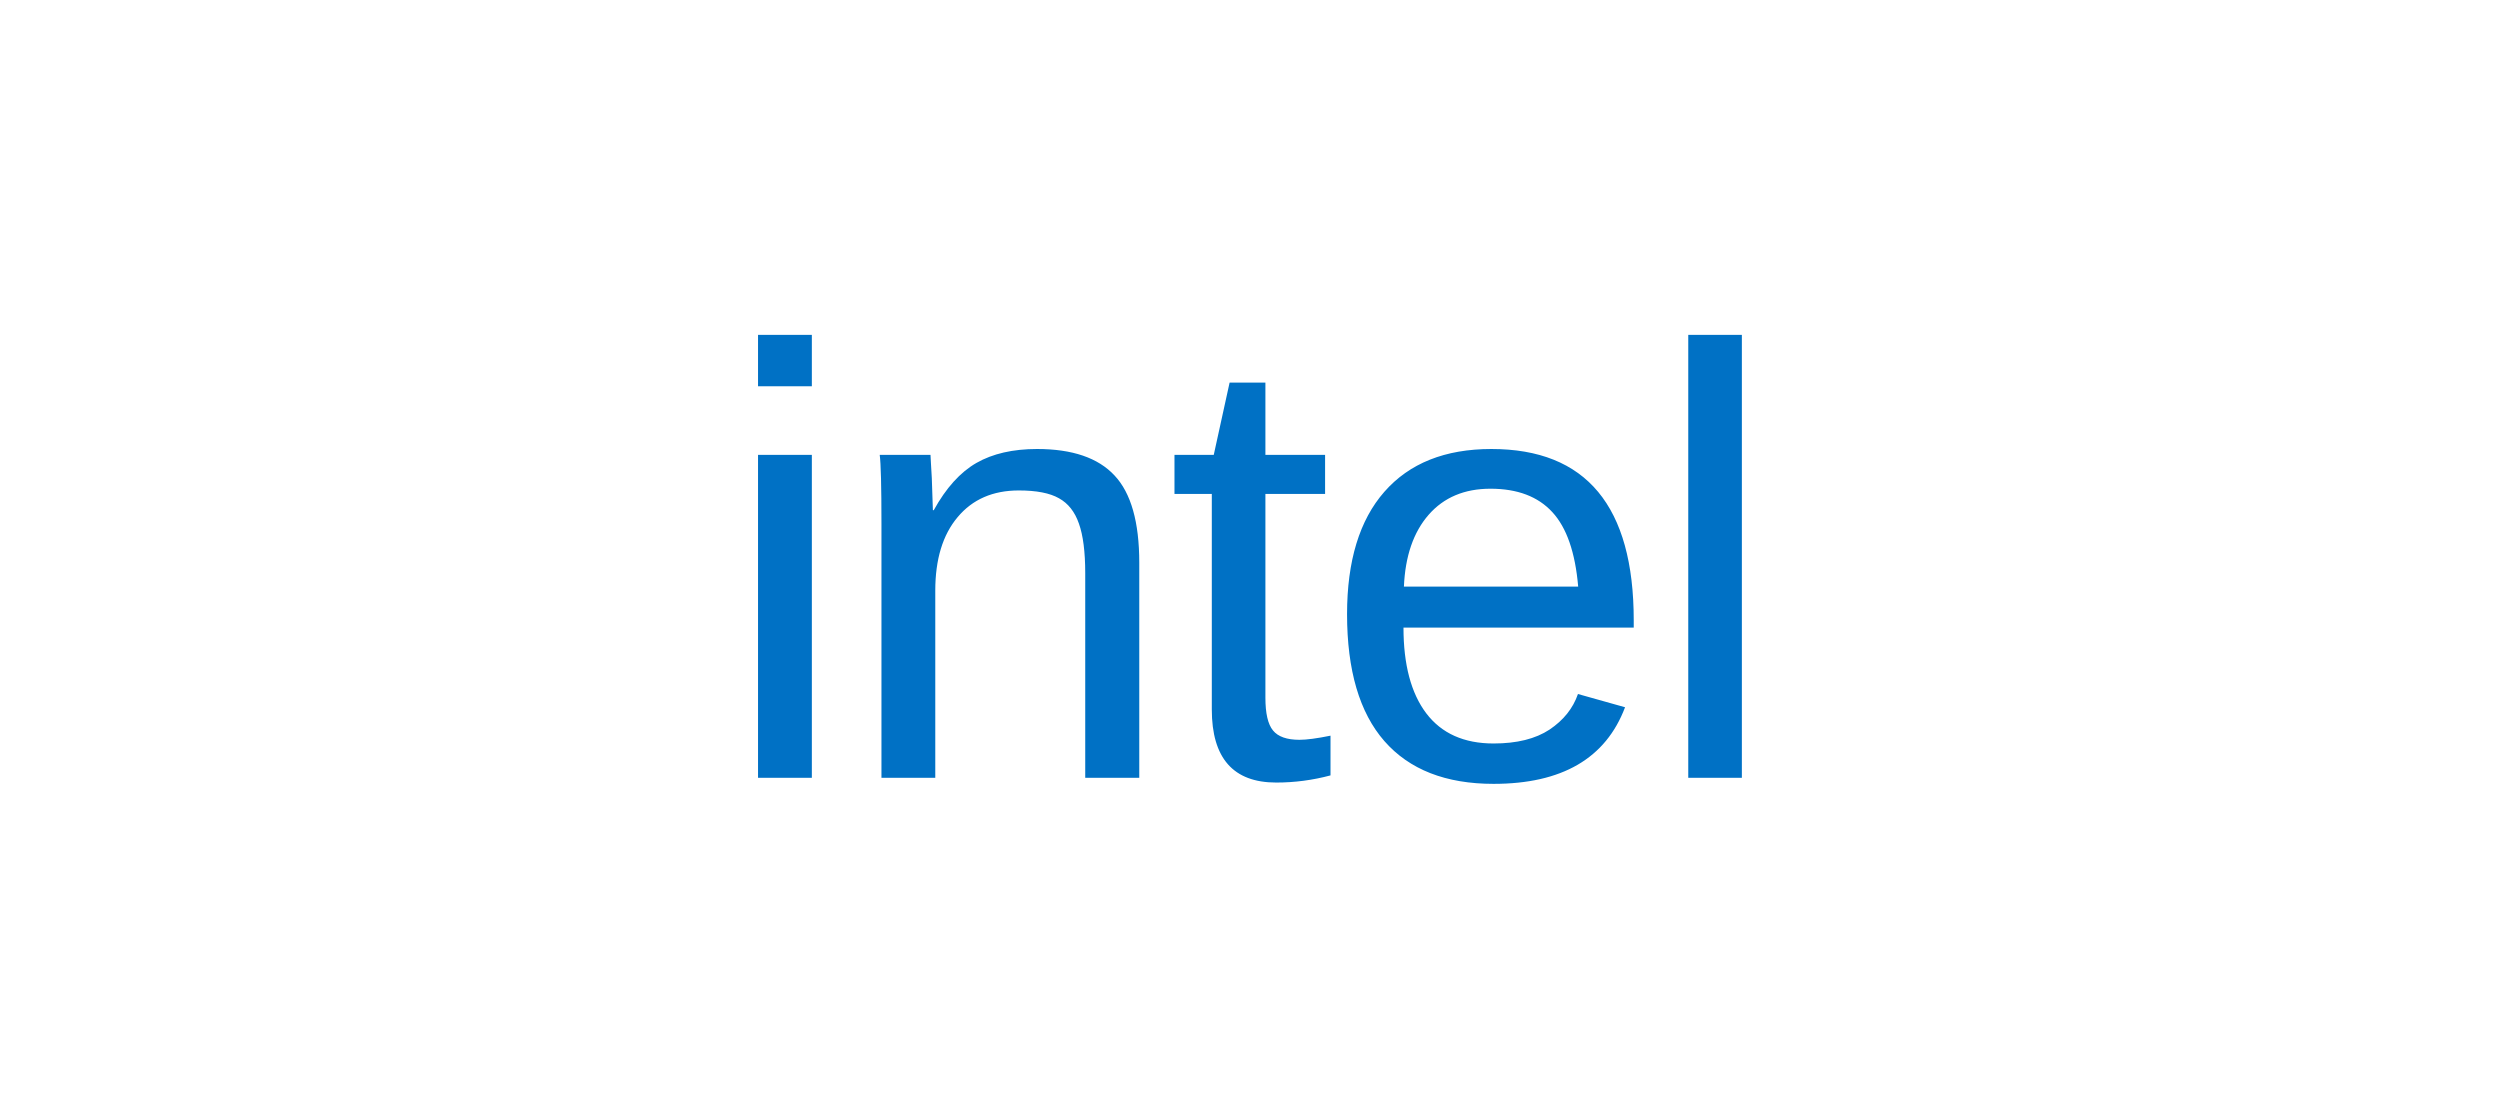
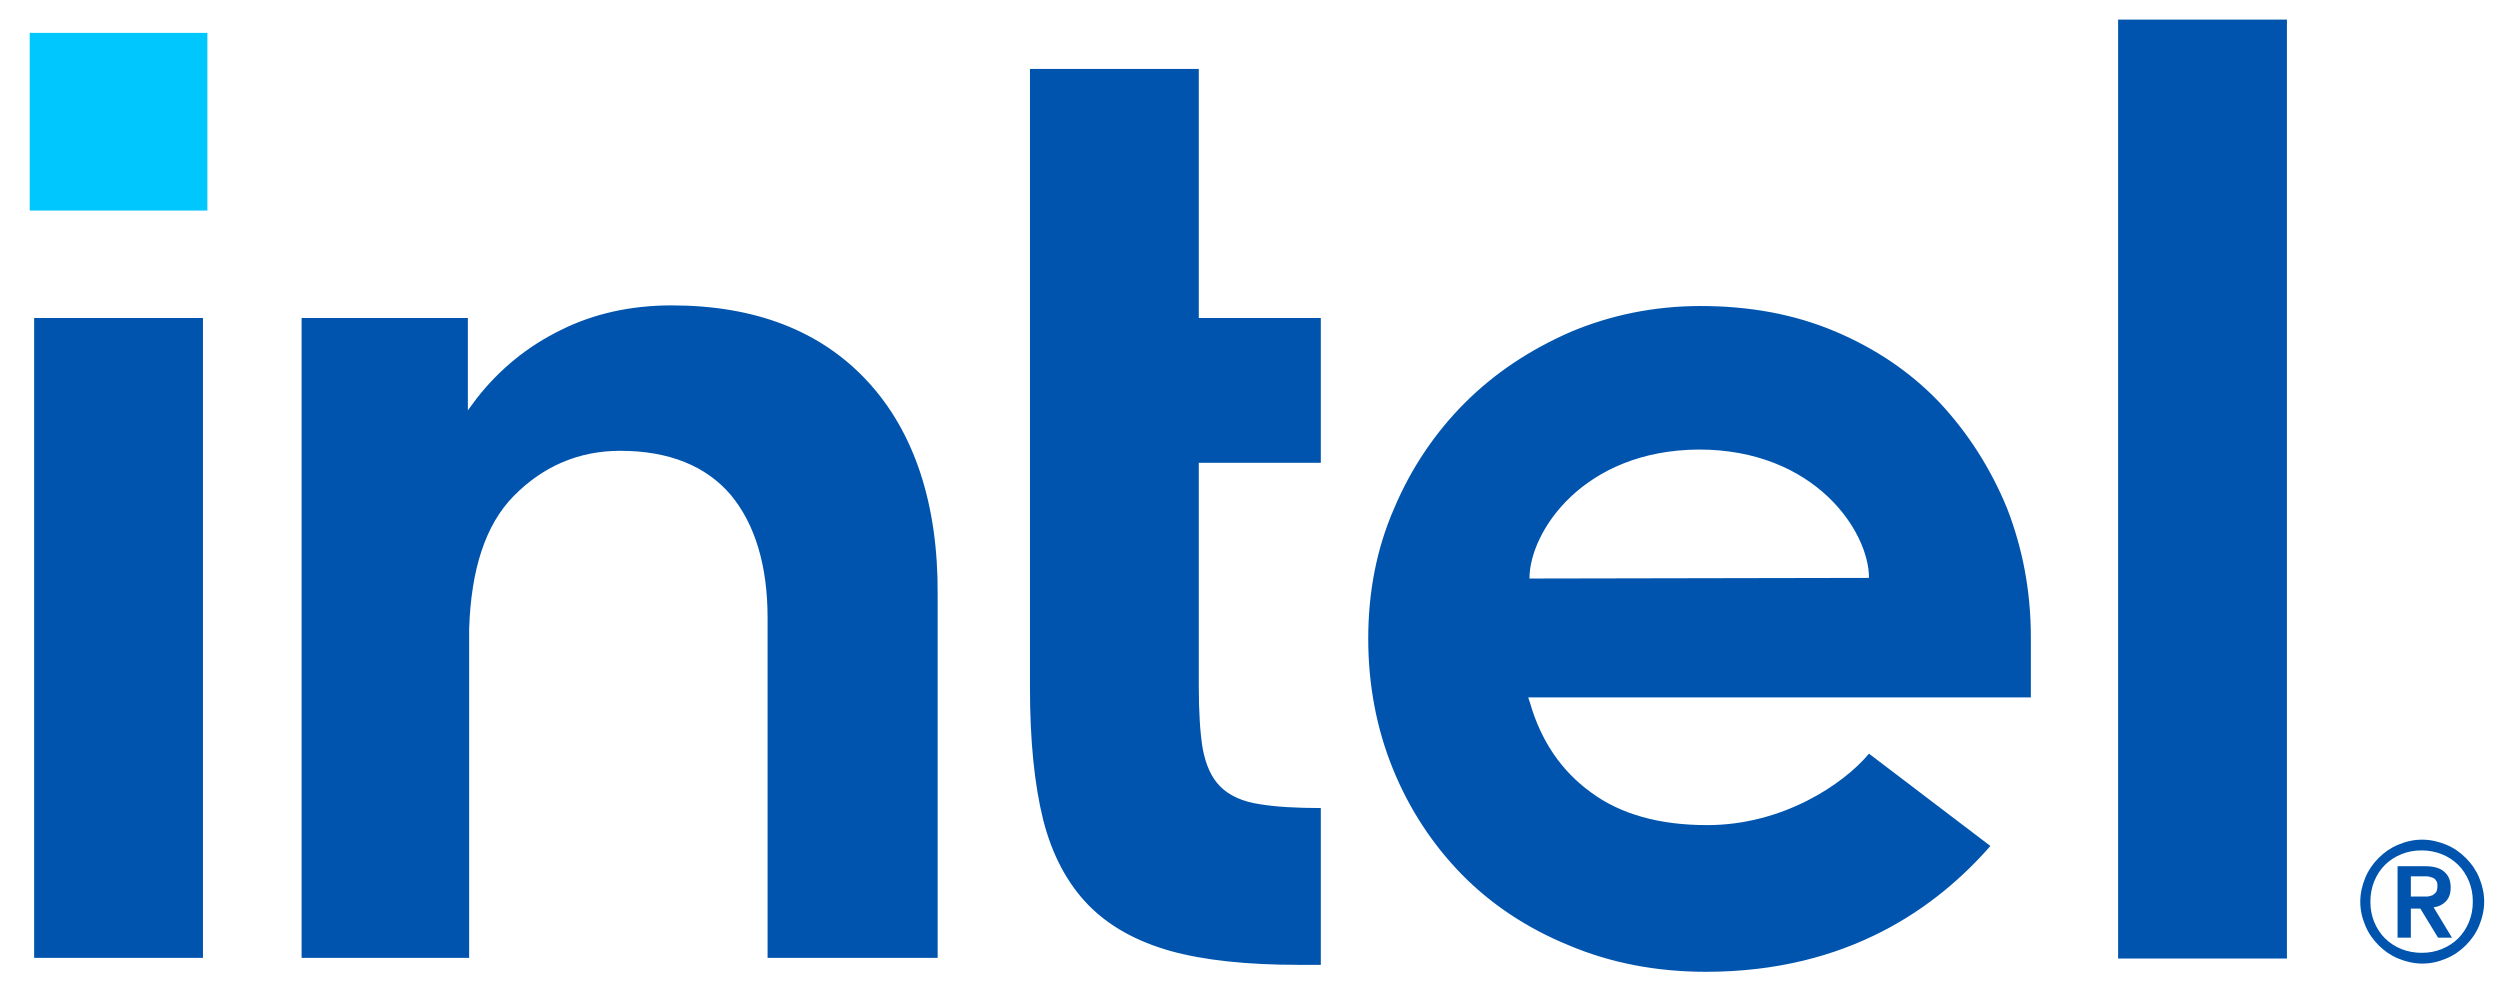
- <svg xmlns="http://www.w3.org/2000/svg" viewBox="0 0 180 80" width="180" height="80">
-   <text x="90" y="56" font-family="Arial, Helvetica, sans-serif" font-size="44" font-weight="300" fill="#0071C5" text-anchor="middle" letter-spacing="-1">intel</text>
+ <svg xmlns="http://www.w3.org/2000/svg" version="1.1" id="Layer_2" x="0px" y="0px" viewBox="0 0 395.4 155.9" style="enable-background:new 0 0 395.4 155.9;" xml:space="preserve">
+   <style type="text/css">
+ 	.st0{fill:#00C7FD;}
+ 	.st1{fill:#0054AE;}
+ </style>
+   <rect x="4.7" y="5.2" class="st0" width="28.1" height="28.1" />
+   <path class="st1" d="M32.1,151.6V50.3H5.4v101.2H32.1z M208.9,152.6v-24.8c-3.9,0-7.2-0.2-9.6-0.6c-2.8-0.4-4.9-1.4-6.3-2.8  c-1.4-1.4-2.3-3.4-2.8-6.1c-0.4-2.5-0.6-5.8-0.6-9.8V73.2h19.3V50.3h-19.3V10.9h-26.7v97.9c0,8.3,0.7,15.3,2.1,20.9  c1.4,5.5,3.8,10,7.1,13.4c3.3,3.4,7.7,5.8,13,7.3c5.4,1.5,12.2,2.2,20.3,2.2H208.9z M361.7,151.6V3.1h-26.7v148.5H361.7z   M137.2,60.3c-7.4-8-17.8-12-31-12c-6.4,0-12.3,1.3-17.5,3.9C83.4,54.8,79,58.4,75.4,63L74,64.9l0-1.7V50.3H47.7v101.2h26.5V97.6  l0,3.7c0-0.6,0-1.2,0-1.8c0.3-9.5,2.6-16.5,7-21c4.7-4.8,10.4-7.2,16.9-7.2c7.7,0,13.6,2.4,17.5,7c3.8,4.6,5.8,11.1,5.8,19.4l0,0V98  c0,0,0,0,0,0l0,0l0,53.5h26.9V94.1C148.4,79.7,144.6,68.3,137.2,60.3z M321.2,100.8c0-7.3-1.3-14.1-3.8-20.5  c-2.6-6.3-6.2-11.9-10.7-16.7c-4.6-4.8-10.1-8.5-16.5-11.2c-6.4-2.7-13.5-4-21.2-4c-7.3,0-14.2,1.4-20.6,4.1  c-6.4,2.8-12,6.5-16.7,11.2c-4.7,4.7-8.5,10.3-11.2,16.7c-2.8,6.4-4.1,13.3-4.1,20.6c0,7.3,1.3,14.2,3.9,20.6  c2.6,6.4,6.3,12,10.9,16.7c4.6,4.7,10.3,8.5,16.9,11.2c6.6,2.8,13.9,4.2,21.7,4.2c22.6,0,36.6-10.3,45-19.9l-19.2-14.6  c-4,4.8-13.6,11.3-25.6,11.3c-7.5,0-13.7-1.7-18.4-5.2c-4.7-3.4-7.9-8.2-9.6-14.1l-0.3-0.9h79.5V100.8z M241.9,91.5  c0-7.4,8.5-20.3,26.8-20.4c18.3,0,26.9,12.9,26.9,20.3L241.9,91.5z M392.1,138.8c-0.5-1.2-1.2-2.2-2.1-3.1c-0.9-0.9-1.9-1.6-3.1-2.1  c-1.2-0.5-2.5-0.8-3.8-0.8c-1.4,0-2.6,0.3-3.8,0.8c-1.2,0.5-2.2,1.2-3.1,2.1c-0.9,0.9-1.6,1.9-2.1,3.1c-0.5,1.2-0.8,2.5-0.8,3.8  c0,1.4,0.3,2.6,0.8,3.8s1.2,2.2,2.1,3.1c0.9,0.9,1.9,1.6,3.1,2.1c1.2,0.5,2.5,0.8,3.8,0.8c1.4,0,2.6-0.3,3.8-0.8  c1.2-0.5,2.2-1.2,3.1-2.1c0.9-0.9,1.6-1.9,2.1-3.1c0.5-1.2,0.8-2.5,0.8-3.8C392.9,141.3,392.6,140,392.1,138.8z M390.5,145.8  c-0.4,1-1,1.9-1.7,2.6c-0.7,0.7-1.6,1.3-2.6,1.7c-1,0.4-2,0.6-3.2,0.6c-1.1,0-2.2-0.2-3.2-0.6c-1-0.4-1.9-1-2.6-1.7  c-0.7-0.7-1.3-1.6-1.7-2.6c-0.4-1-0.6-2-0.6-3.2c0-1.1,0.2-2.2,0.6-3.2c0.4-1,1-1.9,1.7-2.6c0.7-0.7,1.6-1.3,2.6-1.7  c1-0.4,2-0.6,3.2-0.6c1.1,0,2.2,0.2,3.2,0.6c1,0.4,1.9,1,2.6,1.7c0.7,0.7,1.3,1.6,1.7,2.6c0.4,1,0.6,2,0.6,3.2  C391.1,143.8,390.9,144.8,390.5,145.8z M384.9,143.5c0.8-0.1,1.4-0.4,1.9-0.9c0.5-0.5,0.8-1.2,0.8-2.2c0-1.1-0.3-1.9-1-2.5  c-0.6-0.6-1.7-0.9-3-0.9h-4.4v11.3h2.1v-4.6h1.5l2.8,4.6h2.2L384.9,143.5z M383.8,141.8c-0.3,0-0.6,0-1,0h-1.5v-3.2h1.5  c0.3,0,0.6,0,1,0c0.3,0,0.6,0.1,0.9,0.2c0.3,0.1,0.5,0.3,0.6,0.5c0.2,0.2,0.2,0.5,0.2,0.9c0,0.4-0.1,0.7-0.2,0.9  c-0.2,0.2-0.4,0.4-0.6,0.5C384.4,141.7,384.1,141.8,383.8,141.8z" />
</svg>
